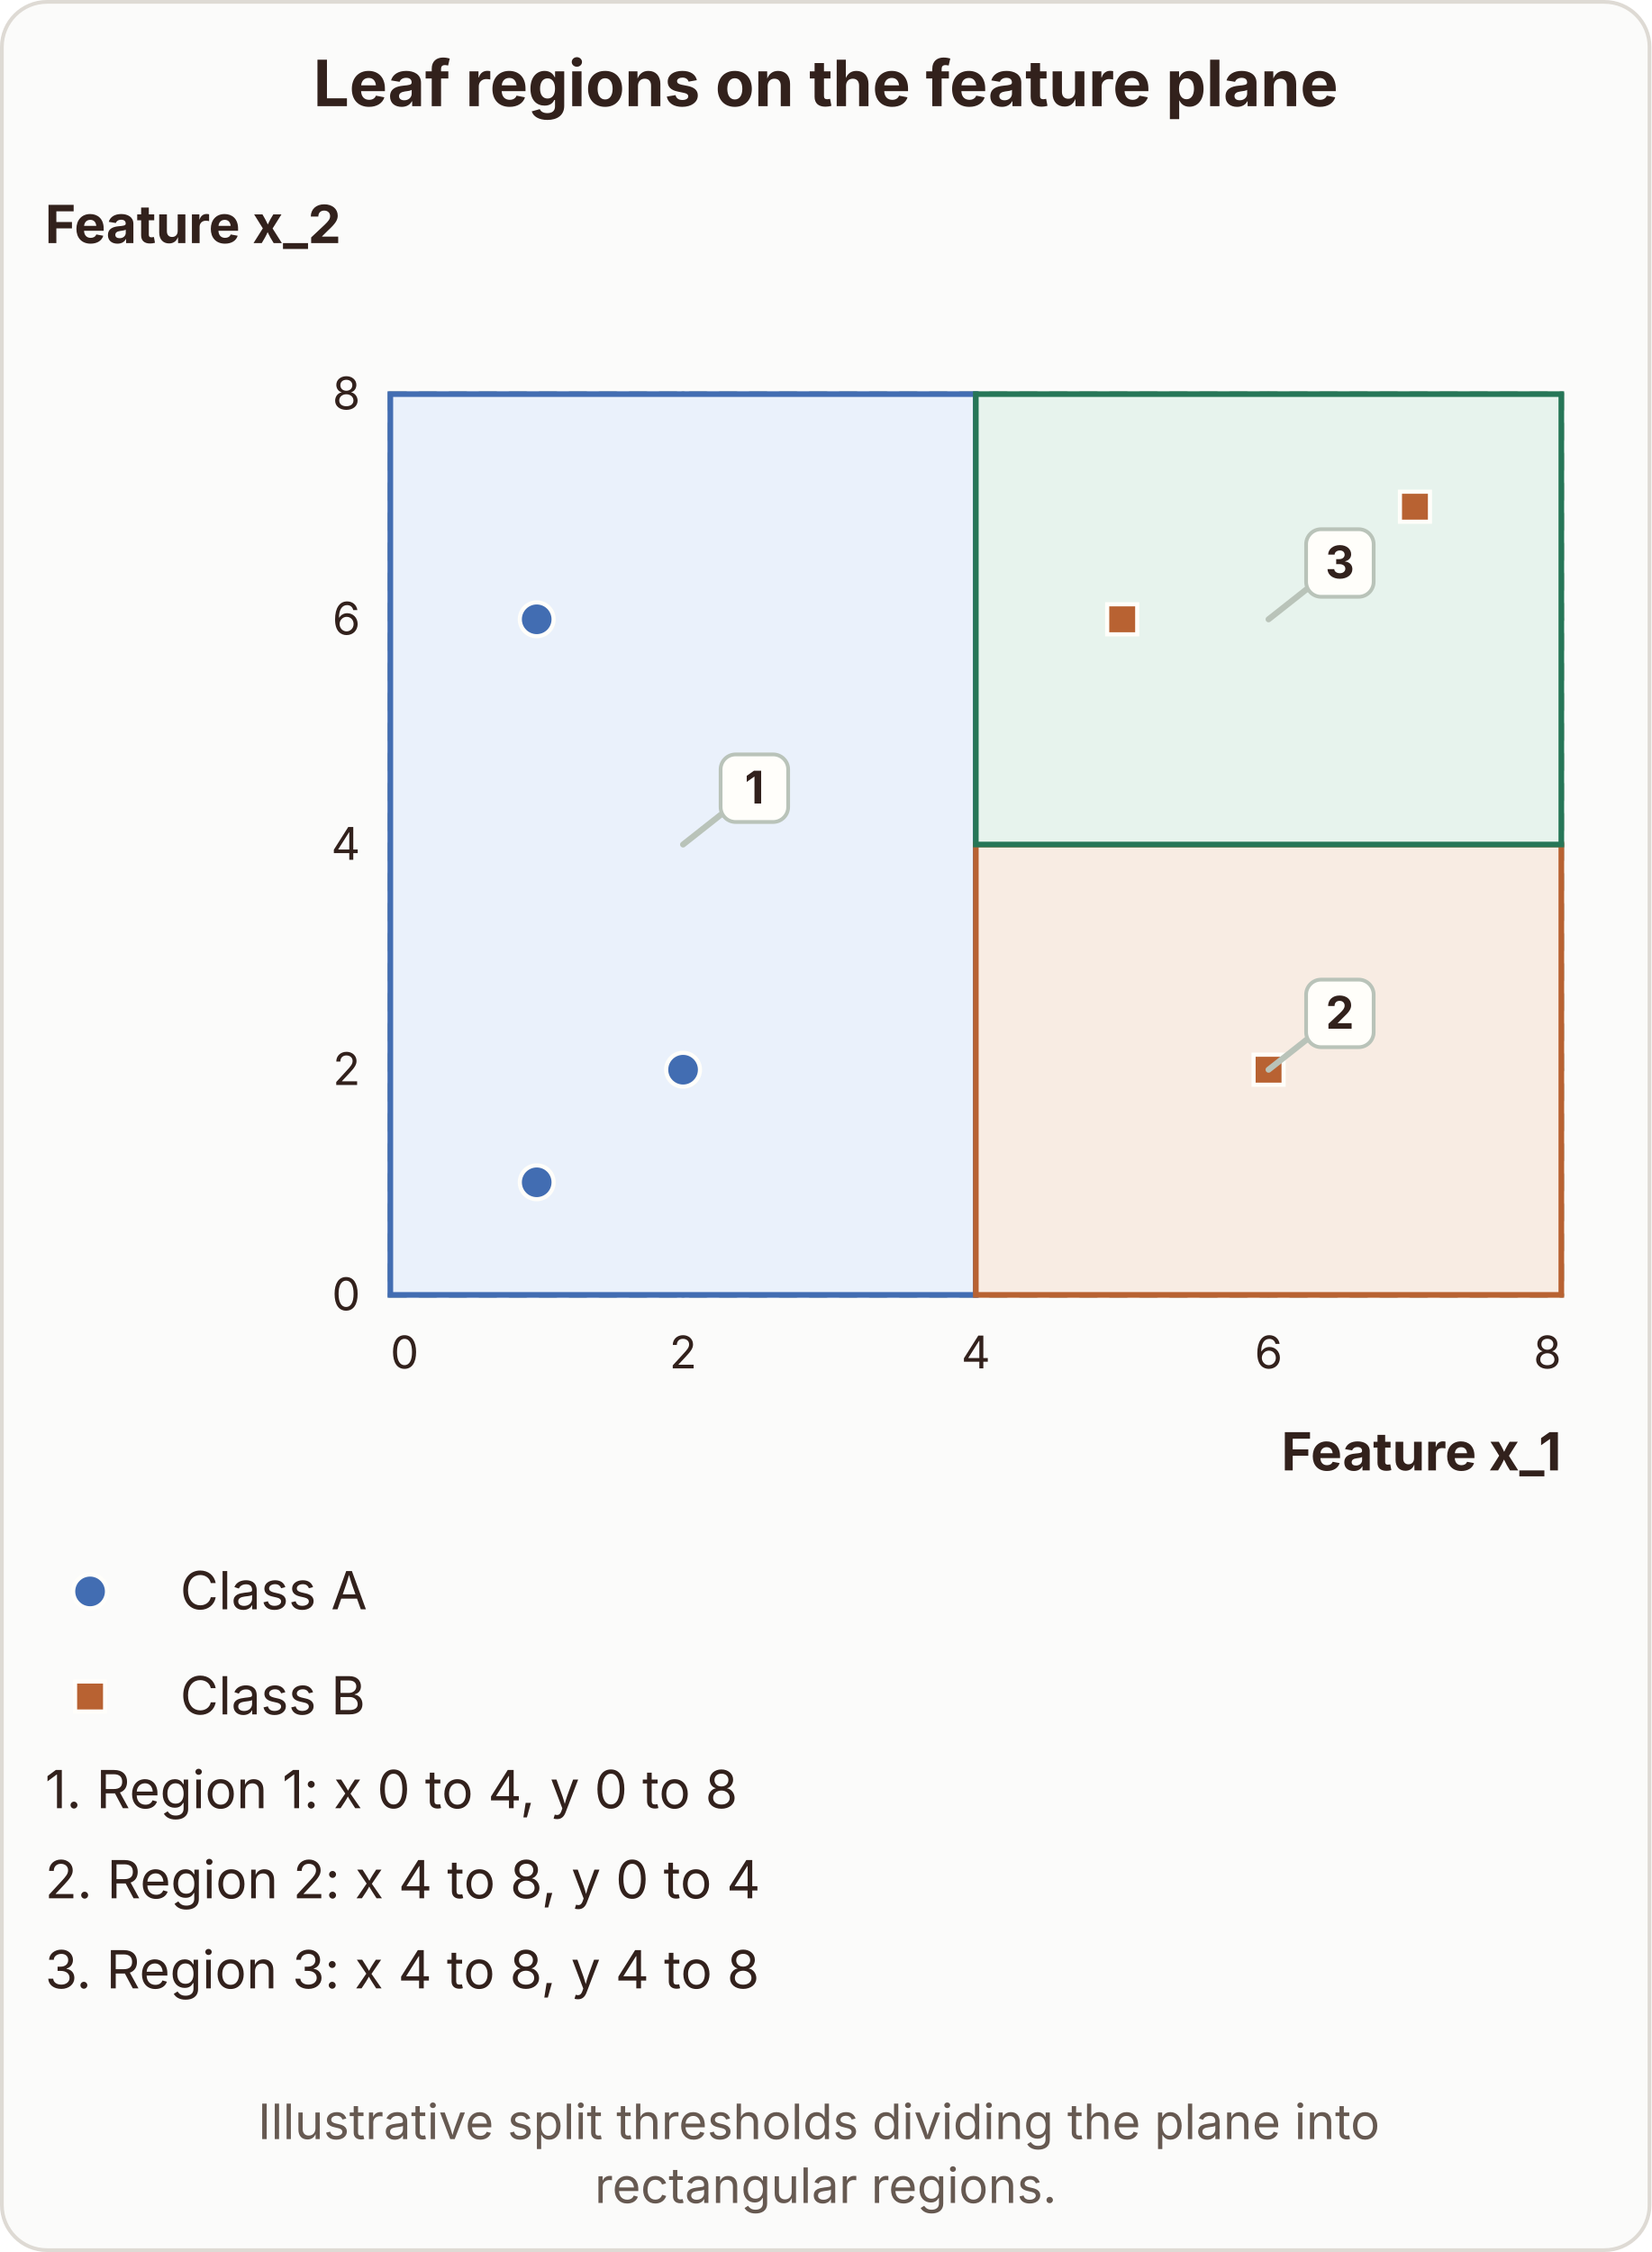
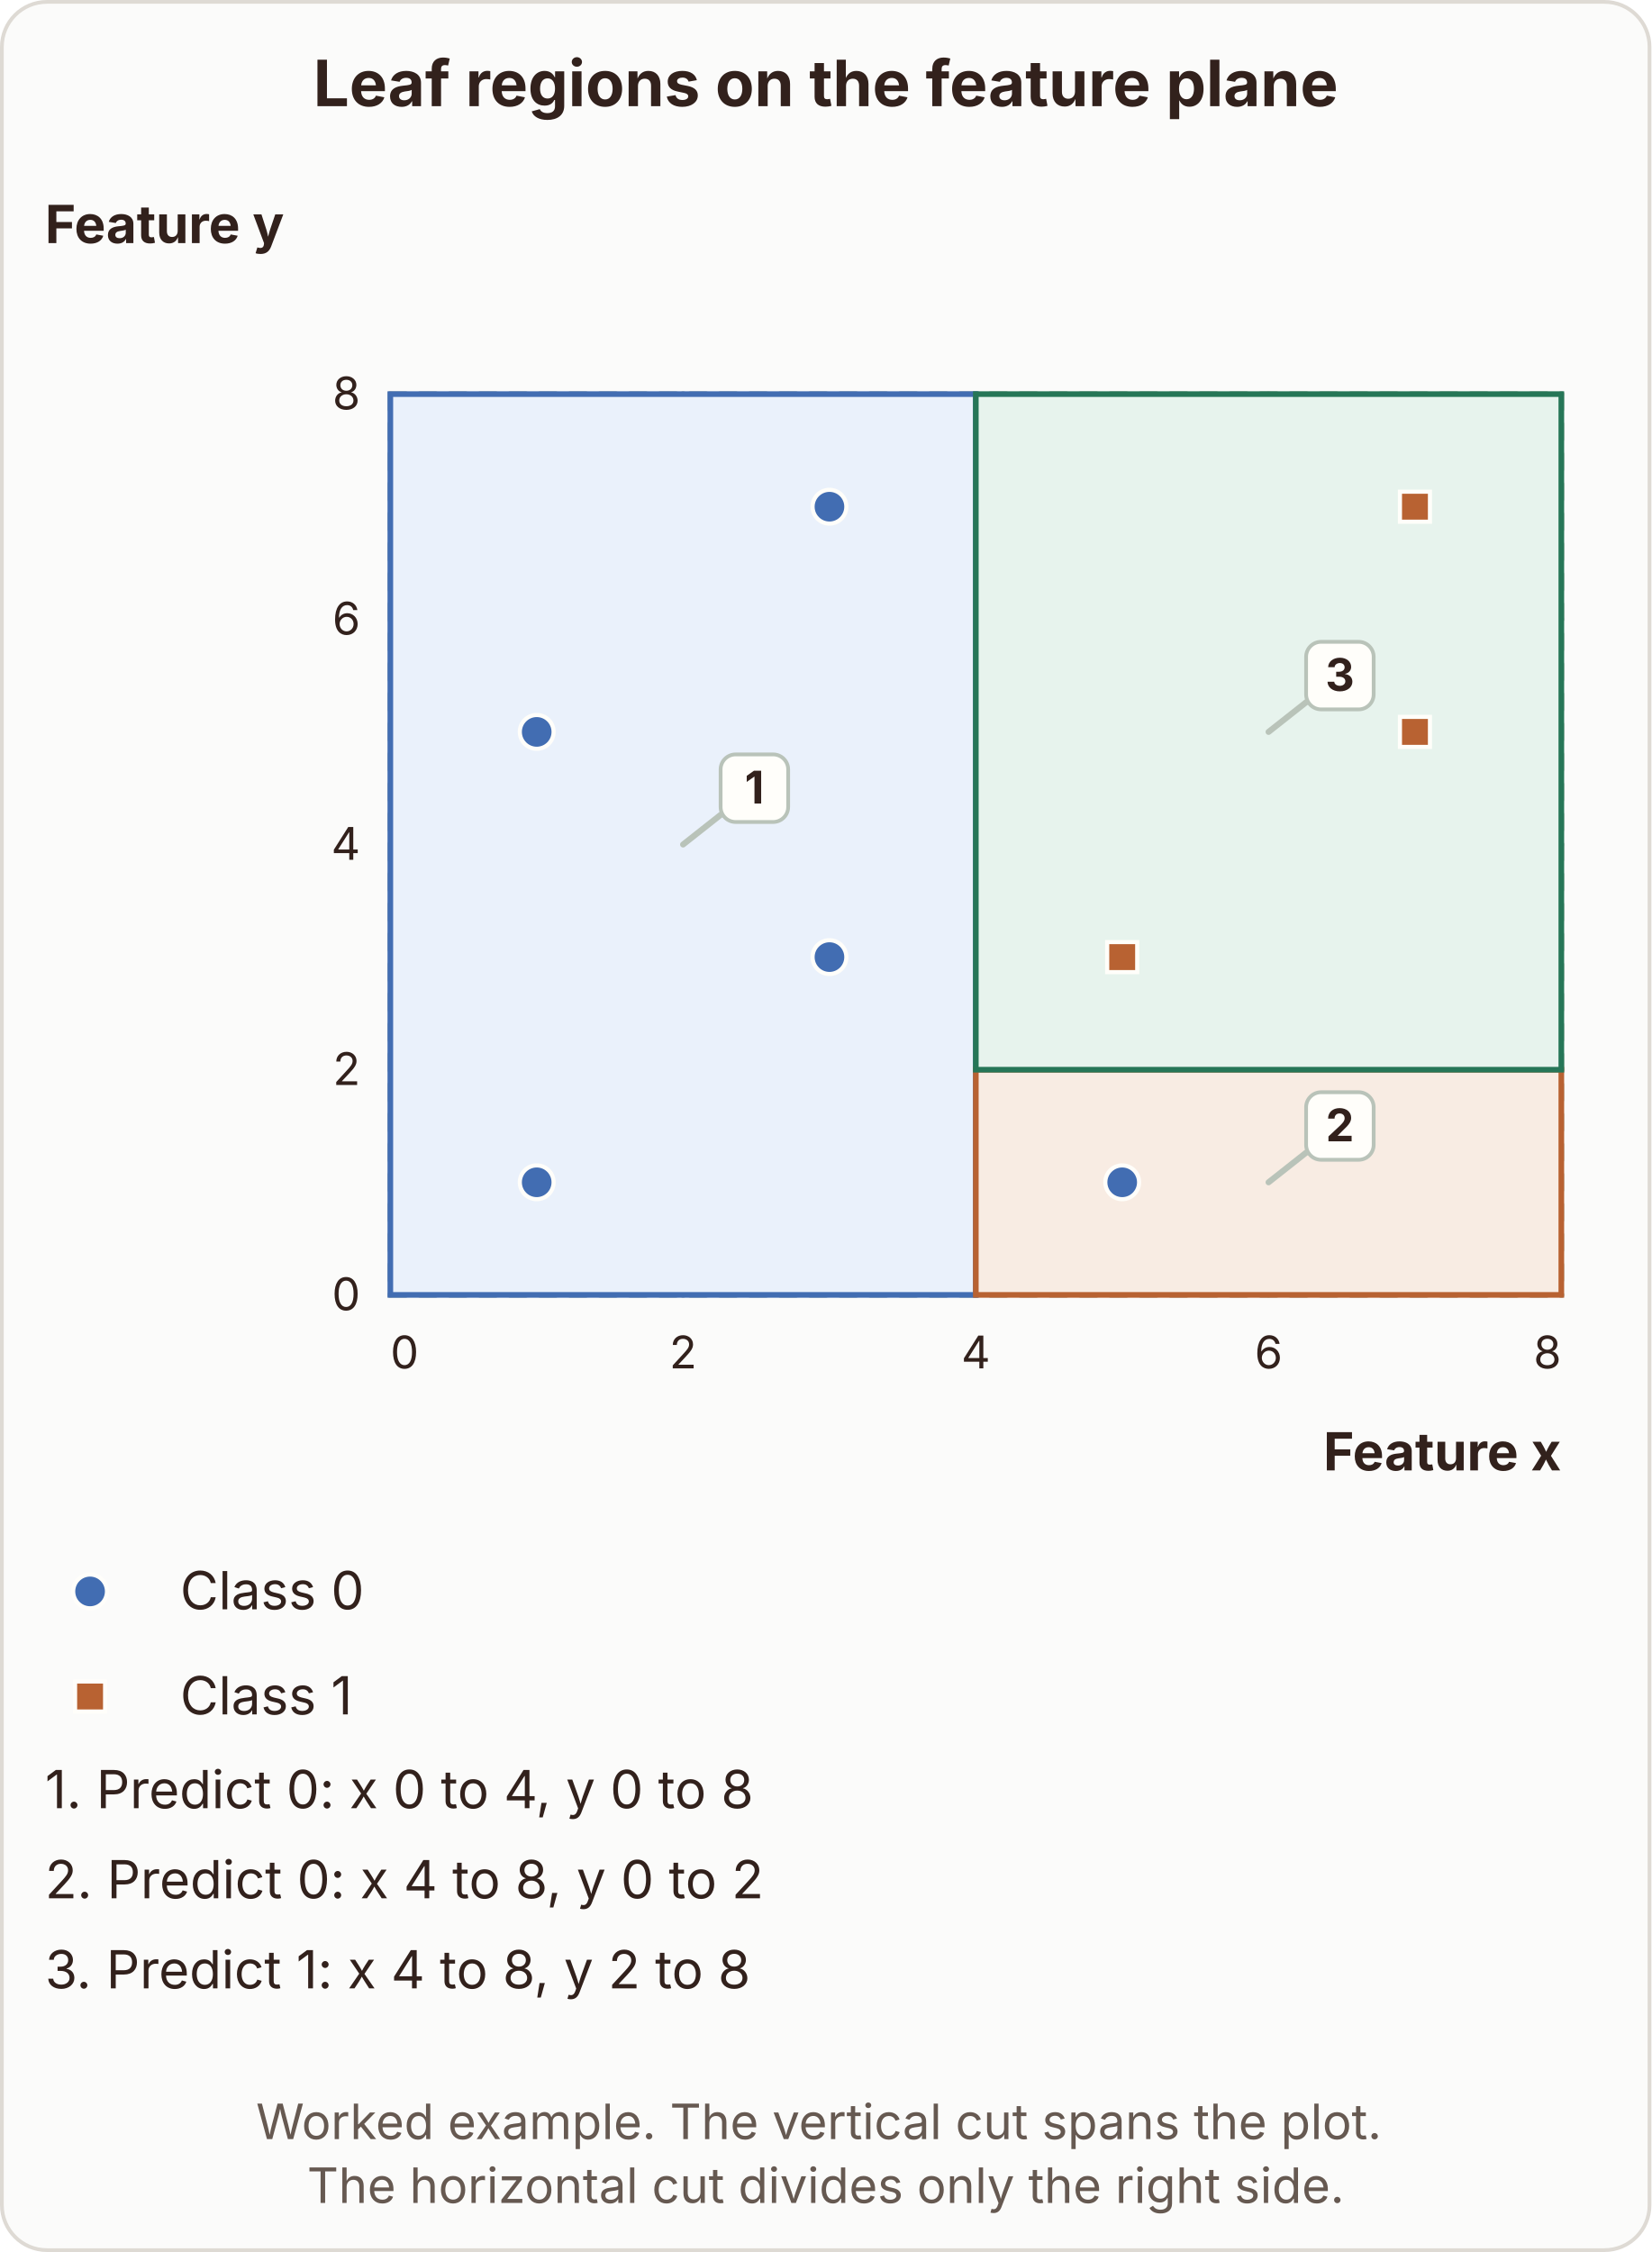
- <svg xmlns="http://www.w3.org/2000/svg" width="440" height="600" viewBox="0 0 440 600" role="img" aria-label="Leaf regions on the feature plane Feature x_1: 0 to 8 Feature x_2: 0 to 8 Class A (scatter): (1, 1); (2, 2); (1, 6) Class B (scatter): (6, 2); (5, 6); (7, 7) Region 1: x 0 to 4, y 0 to 8 Region 2: x 4 to 8, y 0 to 4 Region 3: x 4 to 8, y 4 to 8 Illustrative split thresholds dividing the plane into rectangular regions." font-family="Inter, Liberation Sans, Arial, sans-serif" style="display:block;max-width:none;margin-inline:auto;--color-ink:#202723;--color-ink-2:#5d675f;--color-line:#e3e7e0;--viz-surface:#fffefa" data-tutor-diagram="coordinate-plot">
+ <svg xmlns="http://www.w3.org/2000/svg" width="440" height="600" viewBox="0 0 440 600" role="img" aria-label="Leaf regions on the feature plane Feature x: 0 to 8 Feature y: 0 to 8 Class 0 (scatter): (1, 1); (1, 5); (3, 3); (3, 7); (5, 1) Class 1 (scatter): (5, 3); (7, 5); (7, 7) Predict 0: x 0 to 4, y 0 to 8 Predict 0: x 4 to 8, y 0 to 2 Predict 1: x 4 to 8, y 2 to 8 Worked example. The vertical cut spans the plot. The horizontal cut divides only the right side." font-family="Inter, Liberation Sans, Arial, sans-serif" style="display:block;max-width:none;margin-inline:auto;--color-ink:#202723;--color-ink-2:#5d675f;--color-line:#e3e7e0;--viz-surface:#fffefa" data-tutor-diagram="coordinate-plot">
  <rect x="0.5" y="0.5" width="439" height="599" rx="12" fill="var(--viz-surface, #fbfbfa)" stroke="var(--color-line, #dedad4)" />
  <text x="220" y="22.5" fill="var(--color-ink, #32211c)" font-size="17" font-weight="700" text-anchor="middle">
    <tspan x="220" y="28.28">Leaf regions on the feature plane</tspan>
  </text>
  <g transform="translate(0 39)">
    <rect x="104" y="66" width="312" height="240" fill="#fffefa" stroke="#e3e7e0" stroke-width="1" data-tutor-plot-area="" />
    <text x="12" y="21" fill="var(--color-ink, #32211c)" font-size="14" font-weight="700" text-anchor="start">
-       <tspan x="12" y="25.76">Feature x_2</tspan>
+       <tspan x="12" y="25.76">Feature y</tspan>
    </text>
    <polyline points="104,66 104,306" fill="none" stroke="#b9c3b9" stroke-width="1.6" stroke-dasharray="4 4" stroke-linecap="round" stroke-linejoin="round" />
    <polyline points="182,66 182,306" fill="none" stroke="#b9c3b9" stroke-width="1.6" stroke-dasharray="4 4" stroke-linecap="round" stroke-linejoin="round" />
    <polyline points="260,66 260,306" fill="none" stroke="#b9c3b9" stroke-width="1.6" stroke-dasharray="4 4" stroke-linecap="round" stroke-linejoin="round" />
    <polyline points="338,66 338,306" fill="none" stroke="#b9c3b9" stroke-width="1.6" stroke-dasharray="4 4" stroke-linecap="round" stroke-linejoin="round" />
    <polyline points="416,66 416,306" fill="none" stroke="#b9c3b9" stroke-width="1.6" stroke-dasharray="4 4" stroke-linecap="round" stroke-linejoin="round" />
    <polyline points="104,306 416,306" fill="none" stroke="#b9c3b9" stroke-width="1.6" stroke-dasharray="4 4" stroke-linecap="round" stroke-linejoin="round" />
    <text x="96" y="306" fill="var(--color-ink, #32211c)" font-size="12" font-weight="400" text-anchor="end">
      <tspan x="96" y="310.08">0</tspan>
    </text>
    <polyline points="104,246 416,246" fill="none" stroke="#b9c3b9" stroke-width="1.6" stroke-dasharray="4 4" stroke-linecap="round" stroke-linejoin="round" />
    <text x="96" y="246" fill="var(--color-ink, #32211c)" font-size="12" font-weight="400" text-anchor="end">
      <tspan x="96" y="250.08">2</tspan>
    </text>
    <polyline points="104,186 416,186" fill="none" stroke="#b9c3b9" stroke-width="1.6" stroke-dasharray="4 4" stroke-linecap="round" stroke-linejoin="round" />
    <text x="96" y="186" fill="var(--color-ink, #32211c)" font-size="12" font-weight="400" text-anchor="end">
      <tspan x="96" y="190.08">4</tspan>
    </text>
    <polyline points="104,126 416,126" fill="none" stroke="#b9c3b9" stroke-width="1.6" stroke-dasharray="4 4" stroke-linecap="round" stroke-linejoin="round" />
    <text x="96" y="126" fill="var(--color-ink, #32211c)" font-size="12" font-weight="400" text-anchor="end">
      <tspan x="96" y="130.08">6</tspan>
    </text>
    <polyline points="104,66 416,66" fill="none" stroke="#b9c3b9" stroke-width="1.6" stroke-dasharray="4 4" stroke-linecap="round" stroke-linejoin="round" />
    <text x="96" y="66" fill="var(--color-ink, #32211c)" font-size="12" font-weight="400" text-anchor="end">
      <tspan x="96" y="70.08">8</tspan>
    </text>
    <text x="104" y="321.5" fill="var(--color-ink, #32211c)" font-size="12" font-weight="400" text-anchor="start">
      <tspan x="104" y="325.58">0</tspan>
    </text>
    <text x="182" y="321.5" fill="var(--color-ink, #32211c)" font-size="12" font-weight="400" text-anchor="middle">
      <tspan x="182" y="325.58">2</tspan>
    </text>
    <text x="260" y="321.5" fill="var(--color-ink, #32211c)" font-size="12" font-weight="400" text-anchor="middle">
      <tspan x="260" y="325.58">4</tspan>
    </text>
    <text x="338" y="321.5" fill="var(--color-ink, #32211c)" font-size="12" font-weight="400" text-anchor="middle">
      <tspan x="338" y="325.58">6</tspan>
    </text>
    <text x="416" y="321.5" fill="var(--color-ink, #32211c)" font-size="12" font-weight="400" text-anchor="end">
      <tspan x="416" y="325.58">8</tspan>
    </text>
    <text x="416" y="348" fill="var(--color-ink, #32211c)" font-size="14" font-weight="700" text-anchor="end">
-       <tspan x="416" y="352.76">Feature x_1</tspan>
+       <tspan x="416" y="352.76">Feature x</tspan>
    </text>
    <circle cx="24" cy="385" r="4.5" fill="#426db2" stroke="#fffefa" stroke-width="1.1" />
    <text x="48" y="385" fill="var(--color-ink, #32211c)" font-size="14" font-weight="400" text-anchor="start">
-       <tspan x="48" y="389.76">Class A</tspan>
+       <tspan x="48" y="389.76">Class 0</tspan>
    </text>
    <rect x="20" y="409" width="8" height="8" fill="#b86232" stroke="#fffefa" stroke-width="1.1" />
    <text x="48" y="413" fill="var(--color-ink, #32211c)" font-size="14" font-weight="400" text-anchor="start">
-       <tspan x="48" y="417.76">Class B</tspan>
+       <tspan x="48" y="417.76">Class 1</tspan>
    </text>
    <text x="12" y="438" fill="var(--color-ink, #32211c)" font-size="14" font-weight="400" text-anchor="start">
-       <tspan x="12" y="442.76">1. Region 1: x 0 to 4, y 0 to 8</tspan>
+       <tspan x="12" y="442.76">1. Predict 0: x 0 to 4, y 0 to 8</tspan>
    </text>
    <text x="12" y="462" fill="var(--color-ink, #32211c)" font-size="14" font-weight="400" text-anchor="start">
-       <tspan x="12" y="466.76">2. Region 2: x 4 to 8, y 0 to 4</tspan>
+       <tspan x="12" y="466.76">2. Predict 0: x 4 to 8, y 0 to 2</tspan>
    </text>
    <text x="12" y="486" fill="var(--color-ink, #32211c)" font-size="14" font-weight="400" text-anchor="start">
-       <tspan x="12" y="490.76">3. Region 3: x 4 to 8, y 4 to 8</tspan>
+       <tspan x="12" y="490.76">3. Predict 1: x 4 to 8, y 2 to 8</tspan>
    </text>
-     <rect x="104" y="66" width="156" height="240" fill="#eaf1fb" stroke="#426db2" stroke-width="1.5" data-tutor-plot-rectangle="Region 1" />
-     <rect x="260" y="186" width="156" height="120" fill="#f8ece3" stroke="#b86232" stroke-width="1.5" data-tutor-plot-rectangle="Region 2" />
-     <rect x="260" y="66" width="156" height="120" fill="#e7f3ed" stroke="#267657" stroke-width="1.5" data-tutor-plot-rectangle="Region 3" />
+     <rect x="104" y="66" width="156" height="240" fill="#eaf1fb" stroke="#426db2" stroke-width="1.5" data-tutor-plot-rectangle="Predict 0" />
+     <rect x="260" y="246" width="156" height="60" fill="#f8ece3" stroke="#b86232" stroke-width="1.5" data-tutor-plot-rectangle="Predict 0" />
+     <rect x="260" y="66" width="156" height="180" fill="#e7f3ed" stroke="#267657" stroke-width="1.5" data-tutor-plot-rectangle="Predict 1" />
    <circle cx="143" cy="276" r="4.5" fill="#426db2" stroke="#fffefa" stroke-width="1.1" data-tutor-coordinate-point="1,1" />
-     <circle cx="182" cy="246" r="4.5" fill="#426db2" stroke="#fffefa" stroke-width="1.1" data-tutor-coordinate-point="2,2" />
-     <circle cx="143" cy="126" r="4.5" fill="#426db2" stroke="#fffefa" stroke-width="1.1" data-tutor-coordinate-point="1,6" />
-     <rect x="334" y="242" width="8" height="8" fill="#b86232" stroke="#fffefa" stroke-width="1.1" data-tutor-coordinate-point="6,2" />
-     <rect x="295" y="122" width="8" height="8" fill="#b86232" stroke="#fffefa" stroke-width="1.1" data-tutor-coordinate-point="5,6" />
+     <circle cx="143" cy="156" r="4.5" fill="#426db2" stroke="#fffefa" stroke-width="1.1" data-tutor-coordinate-point="1,5" />
+     <circle cx="221" cy="216" r="4.5" fill="#426db2" stroke="#fffefa" stroke-width="1.1" data-tutor-coordinate-point="3,3" />
+     <circle cx="221" cy="96" r="4.5" fill="#426db2" stroke="#fffefa" stroke-width="1.1" data-tutor-coordinate-point="3,7" />
+     <circle cx="299" cy="276" r="4.5" fill="#426db2" stroke="#fffefa" stroke-width="1.1" data-tutor-coordinate-point="5,1" />
+     <rect x="295" y="212" width="8" height="8" fill="#b86232" stroke="#fffefa" stroke-width="1.1" data-tutor-coordinate-point="5,3" />
+     <rect x="373" y="152" width="8" height="8" fill="#b86232" stroke="#fffefa" stroke-width="1.1" data-tutor-coordinate-point="7,5" />
    <rect x="373" y="92" width="8" height="8" fill="#b86232" stroke="#fffefa" stroke-width="1.1" data-tutor-coordinate-point="7,7" />
    <polyline points="182,186 201,171" fill="none" stroke="#b9c3b9" stroke-width="1.6" stroke-linecap="round" stroke-linejoin="round" />
    <rect x="192" y="162" width="18" height="18" rx="4" fill="#fffefa" stroke="#b9c3b9" stroke-width="1" data-tutor-plot-badge="1" />
    <text x="201" y="171" fill="var(--color-ink, #32211c)" font-size="12" font-weight="700" text-anchor="middle">
      <tspan x="201" y="175.08">1</tspan>
    </text>
-     <polyline points="338,246 357,231" fill="none" stroke="#b9c3b9" stroke-width="1.6" stroke-linecap="round" stroke-linejoin="round" />
-     <rect x="348" y="222" width="18" height="18" rx="4" fill="#fffefa" stroke="#b9c3b9" stroke-width="1" data-tutor-plot-badge="2" />
-     <text x="357" y="231" fill="var(--color-ink, #32211c)" font-size="12" font-weight="700" text-anchor="middle">
-       <tspan x="357" y="235.08">2</tspan>
+     <polyline points="338,276 357,261" fill="none" stroke="#b9c3b9" stroke-width="1.6" stroke-linecap="round" stroke-linejoin="round" />
+     <rect x="348" y="252" width="18" height="18" rx="4" fill="#fffefa" stroke="#b9c3b9" stroke-width="1" data-tutor-plot-badge="2" />
+     <text x="357" y="261" fill="var(--color-ink, #32211c)" font-size="12" font-weight="700" text-anchor="middle">
+       <tspan x="357" y="265.08">2</tspan>
    </text>
-     <polyline points="338,126 357,111" fill="none" stroke="#b9c3b9" stroke-width="1.6" stroke-linecap="round" stroke-linejoin="round" />
-     <rect x="348" y="102" width="18" height="18" rx="4" fill="#fffefa" stroke="#b9c3b9" stroke-width="1" data-tutor-plot-badge="3" />
-     <text x="357" y="111" fill="var(--color-ink, #32211c)" font-size="12" font-weight="700" text-anchor="middle">
-       <tspan x="357" y="115.08">3</tspan>
+     <polyline points="338,156 357,141" fill="none" stroke="#b9c3b9" stroke-width="1.6" stroke-linecap="round" stroke-linejoin="round" />
+     <rect x="348" y="132" width="18" height="18" rx="4" fill="#fffefa" stroke="#b9c3b9" stroke-width="1" data-tutor-plot-badge="3" />
+     <text x="357" y="141" fill="var(--color-ink, #32211c)" font-size="12" font-weight="700" text-anchor="middle">
+       <tspan x="357" y="145.08">3</tspan>
    </text>
  </g>
  <text x="220" y="574" fill="var(--color-ink-2, #665951)" font-size="13" font-weight="400" text-anchor="middle">
-     <tspan x="220" y="569.92">Illustrative split thresholds dividing the plane into</tspan>
-     <tspan x="220" y="586.92">rectangular regions.</tspan>
+     <tspan x="220" y="569.92">Worked example. The vertical cut spans the plot.</tspan>
+     <tspan x="220" y="586.92">The horizontal cut divides only the right side.</tspan>
  </text>
</svg>
